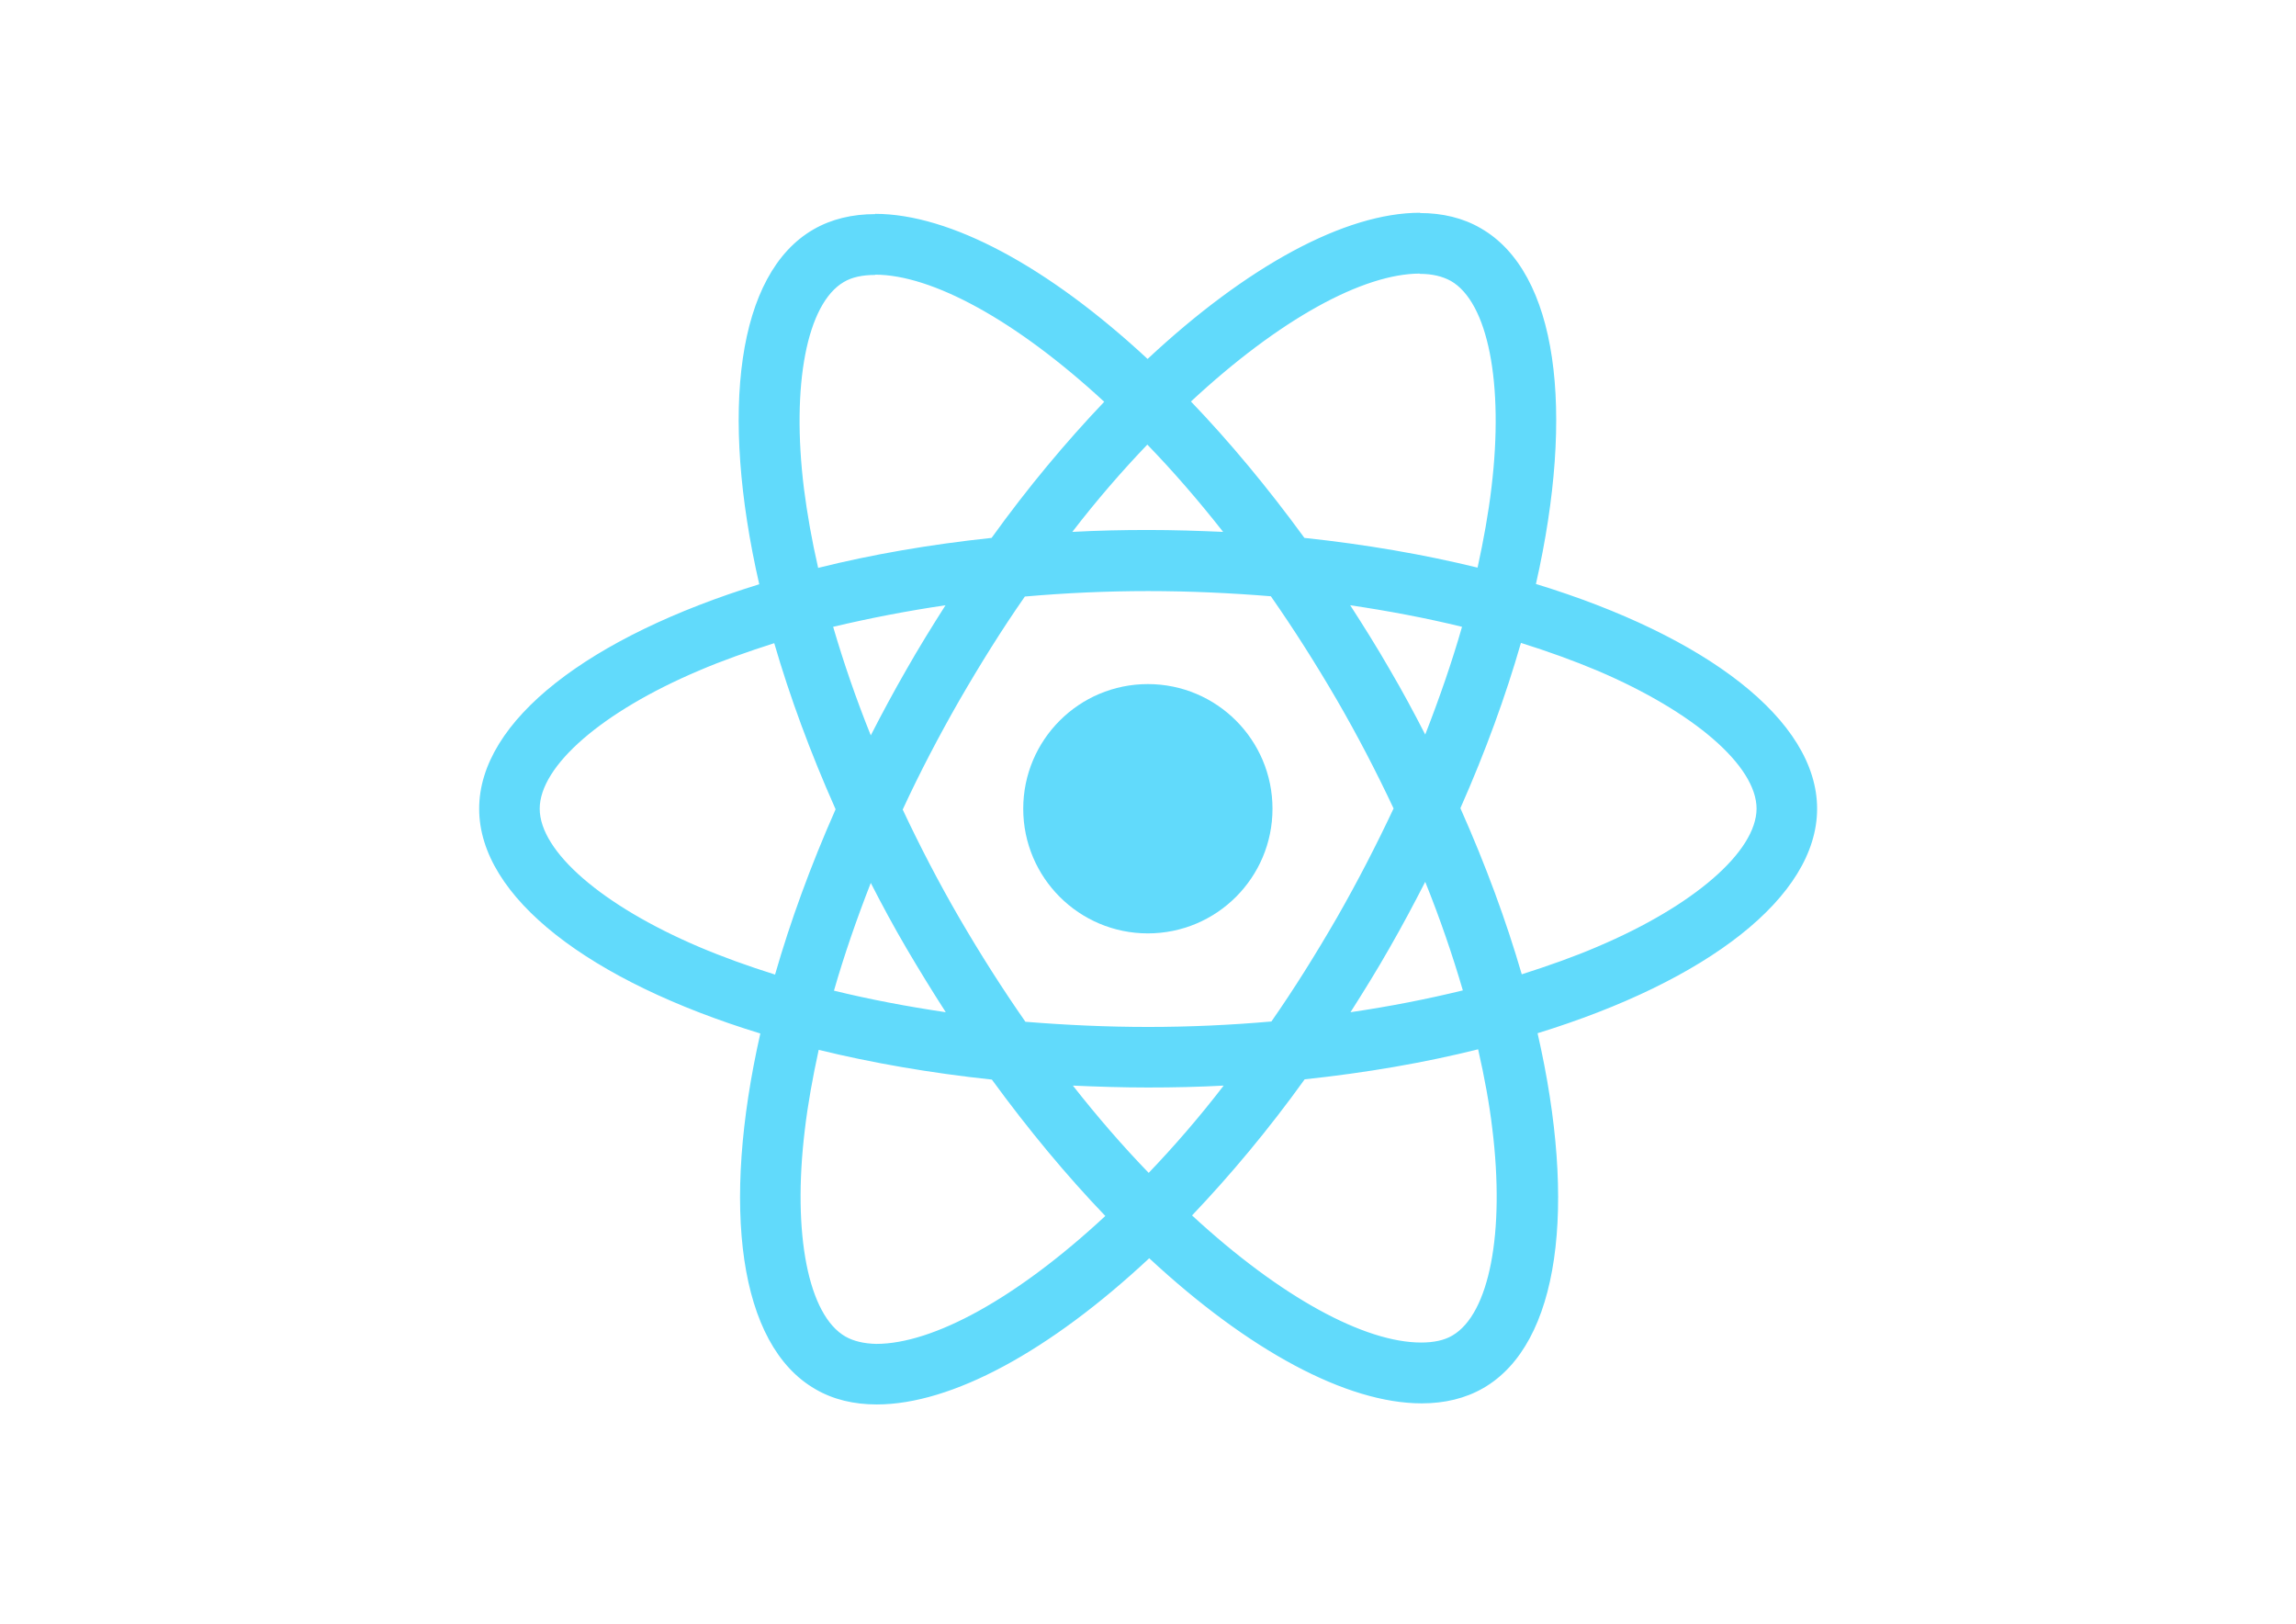
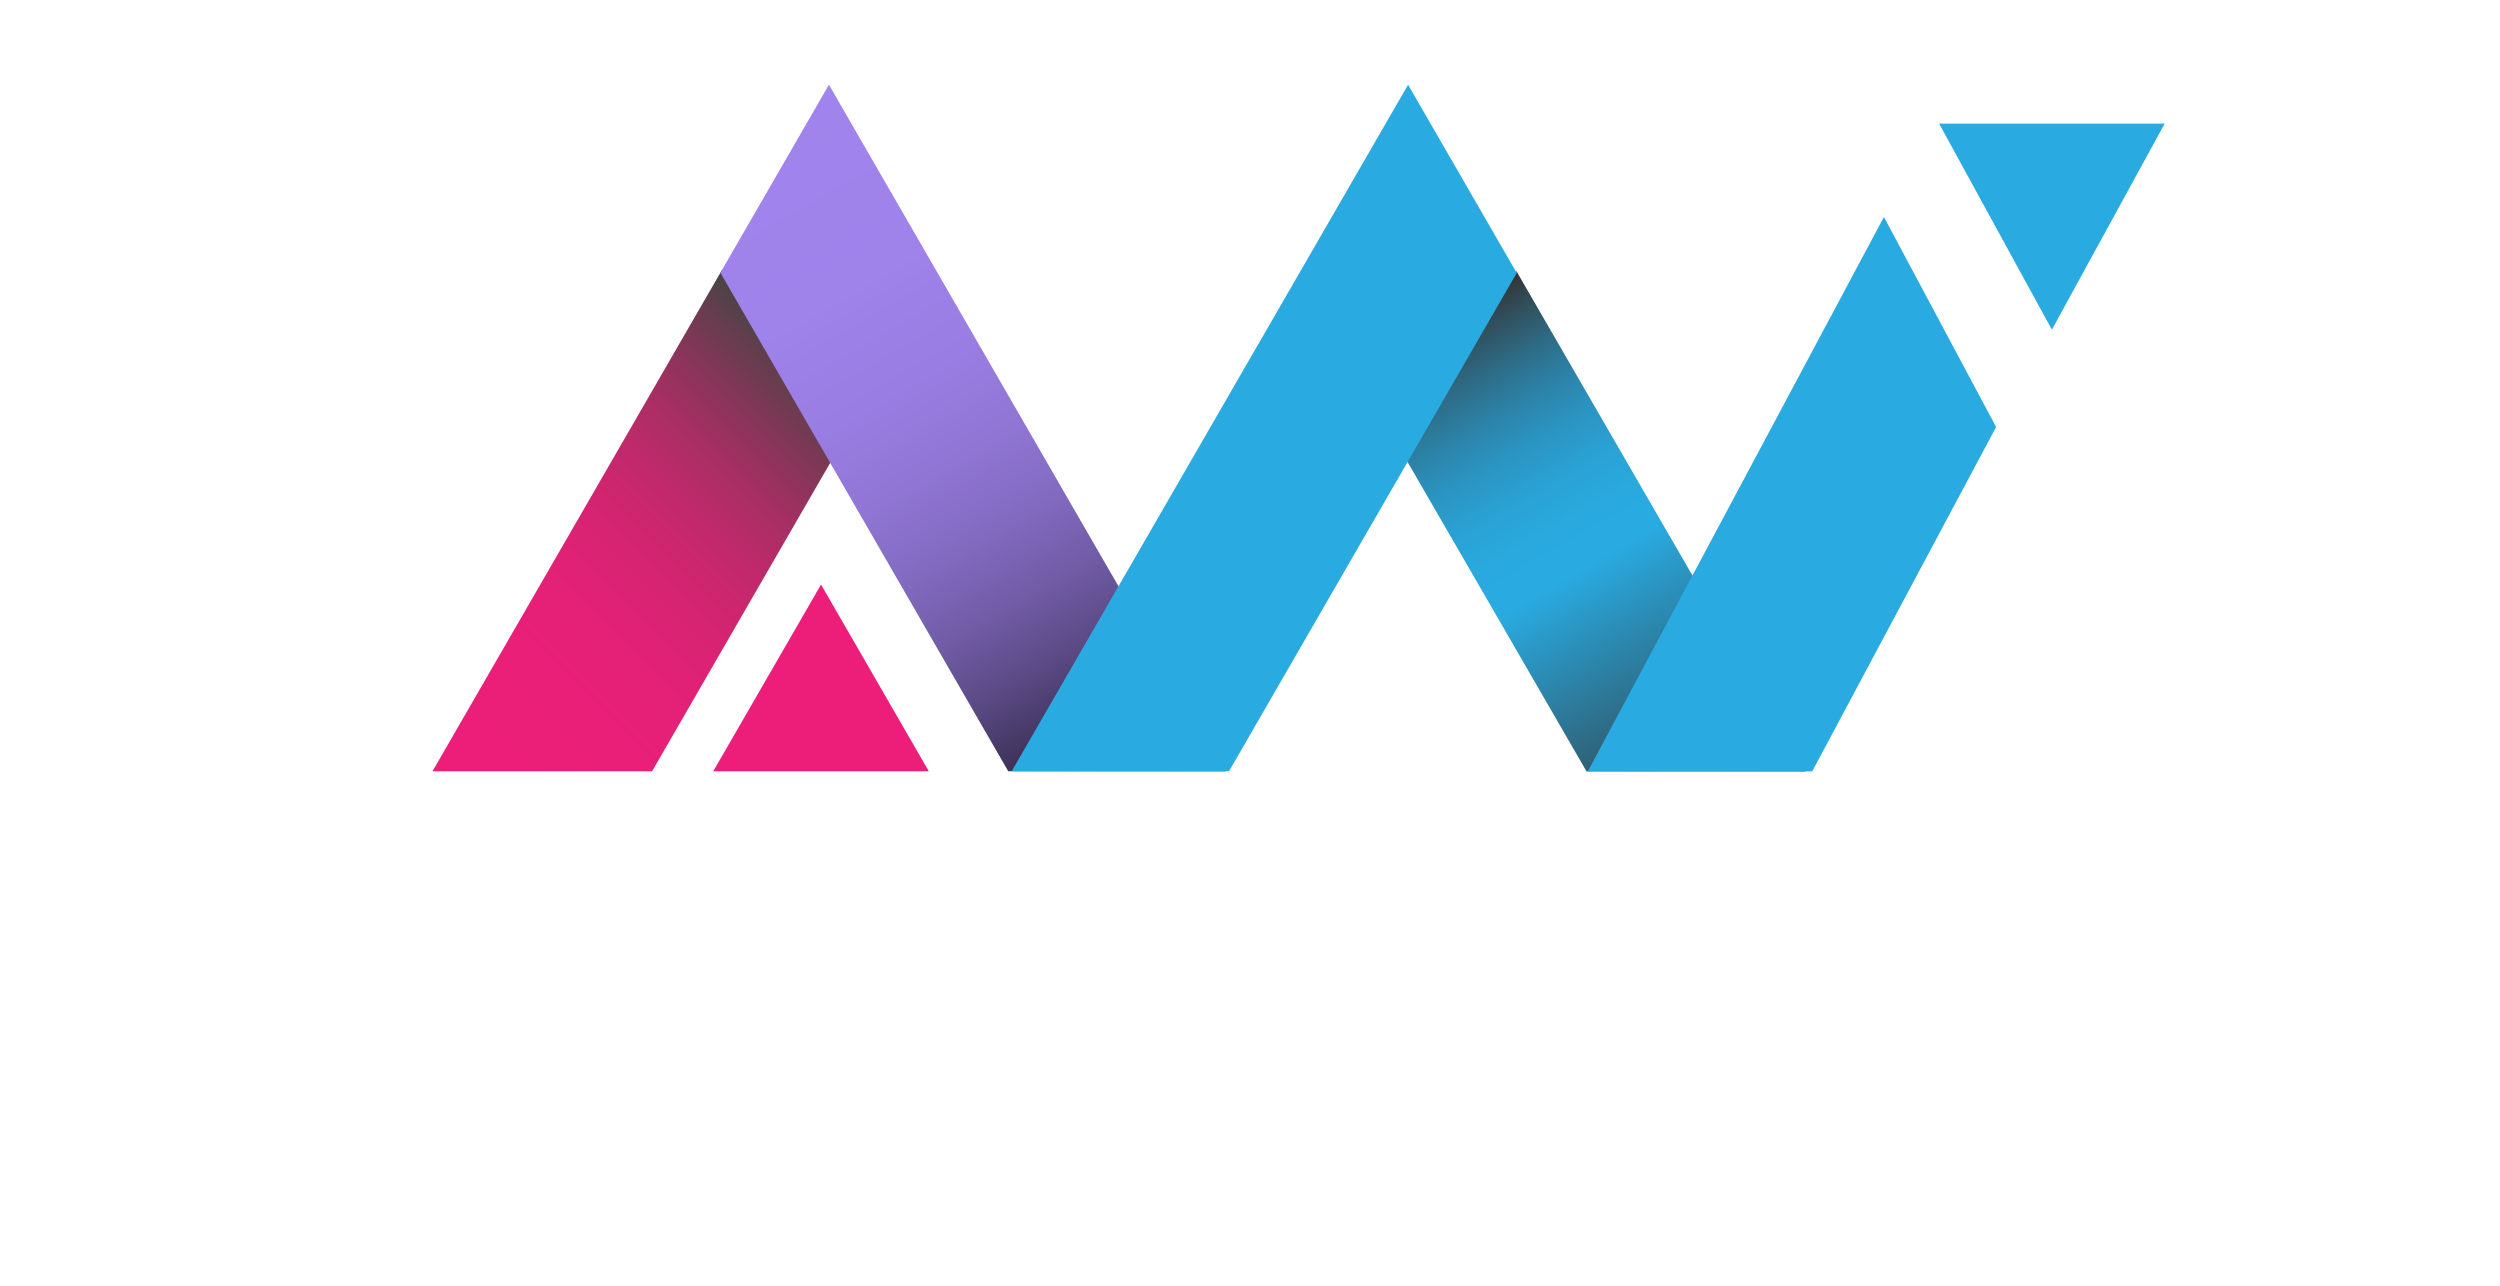
- <svg xmlns="http://www.w3.org/2000/svg" viewBox="0 0 841.9 595.3">
-   <g fill="#61DAFB">
-     <path d="M666.3 296.5c0-32.5-40.7-63.3-103.1-82.4 14.4-63.6 8-114.2-20.2-130.4-6.5-3.8-14.1-5.6-22.4-5.6v22.3c4.6 0 8.3.9 11.4 2.6 13.6 7.8 19.5 37.5 14.9 75.7-1.1 9.4-2.9 19.3-5.1 29.4-19.6-4.8-41-8.5-63.5-10.9-13.5-18.5-27.5-35.3-41.6-50 32.6-30.3 63.2-46.9 84-46.9V78c-27.5 0-63.5 19.6-99.9 53.6-36.4-33.8-72.4-53.2-99.9-53.2v22.3c20.7 0 51.4 16.5 84 46.6-14 14.7-28 31.4-41.3 49.9-22.6 2.4-44 6.1-63.6 11-2.3-10-4-19.7-5.2-29-4.7-38.2 1.1-67.9 14.6-75.8 3-1.8 6.9-2.6 11.5-2.6V78.5c-8.4 0-16 1.8-22.6 5.6-28.1 16.2-34.4 66.7-19.9 130.1-62.2 19.2-102.7 49.9-102.7 82.3 0 32.5 40.7 63.3 103.1 82.4-14.4 63.6-8 114.2 20.2 130.4 6.5 3.8 14.1 5.6 22.5 5.6 27.5 0 63.5-19.6 99.9-53.6 36.4 33.8 72.4 53.2 99.9 53.2 8.4 0 16-1.8 22.6-5.6 28.1-16.2 34.4-66.7 19.9-130.1 62-19.1 102.5-49.9 102.5-82.3zm-130.2-66.7c-3.7 12.9-8.3 26.2-13.5 39.5-4.1-8-8.4-16-13.1-24-4.6-8-9.5-15.8-14.4-23.4 14.2 2.1 27.9 4.7 41 7.9zm-45.8 106.5c-7.8 13.5-15.8 26.3-24.1 38.2-14.9 1.3-30 2-45.2 2-15.1 0-30.2-.7-45-1.9-8.3-11.9-16.4-24.6-24.2-38-7.6-13.1-14.5-26.4-20.8-39.8 6.2-13.4 13.2-26.8 20.7-39.9 7.8-13.5 15.8-26.3 24.1-38.2 14.9-1.3 30-2 45.2-2 15.1 0 30.2.7 45 1.9 8.3 11.9 16.4 24.6 24.2 38 7.6 13.1 14.5 26.4 20.8 39.8-6.3 13.4-13.2 26.8-20.7 39.9zm32.3-13c5.4 13.4 10 26.8 13.8 39.8-13.1 3.2-26.9 5.9-41.2 8 4.9-7.7 9.8-15.6 14.4-23.7 4.6-8 8.9-16.1 13-24.1zM421.2 430c-9.3-9.6-18.6-20.3-27.8-32 9 .4 18.2.7 27.5.7 9.4 0 18.7-.2 27.8-.7-9 11.7-18.3 22.4-27.5 32zm-74.4-58.9c-14.2-2.1-27.9-4.7-41-7.9 3.7-12.9 8.3-26.2 13.5-39.5 4.1 8 8.4 16 13.1 24 4.7 8 9.5 15.8 14.4 23.4zM420.7 163c9.3 9.6 18.6 20.3 27.8 32-9-.4-18.2-.7-27.5-.7-9.4 0-18.7.2-27.8.7 9-11.7 18.3-22.4 27.5-32zm-74 58.9c-4.9 7.7-9.8 15.6-14.4 23.7-4.6 8-8.9 16-13 24-5.4-13.4-10-26.8-13.8-39.8 13.1-3.1 26.9-5.8 41.2-7.9zm-90.5 125.2c-35.4-15.1-58.3-34.9-58.3-50.6 0-15.7 22.9-35.6 58.3-50.6 8.6-3.7 18-7 27.7-10.1 5.7 19.6 13.2 40 22.5 60.9-9.2 20.8-16.6 41.1-22.2 60.6-9.9-3.1-19.3-6.5-28-10.2zM310 490c-13.6-7.8-19.5-37.5-14.9-75.7 1.1-9.4 2.9-19.3 5.1-29.4 19.6 4.8 41 8.5 63.5 10.9 13.5 18.5 27.5 35.3 41.6 50-32.6 30.3-63.2 46.9-84 46.9-4.5-.1-8.3-1-11.3-2.7zm237.2-76.2c4.7 38.2-1.1 67.9-14.6 75.8-3 1.8-6.9 2.6-11.5 2.6-20.7 0-51.4-16.5-84-46.6 14-14.7 28-31.4 41.3-49.9 22.6-2.4 44-6.1 63.6-11 2.3 10.1 4.1 19.8 5.2 29.1zm38.5-66.7c-8.6 3.7-18 7-27.7 10.1-5.7-19.6-13.2-40-22.5-60.9 9.2-20.8 16.6-41.1 22.2-60.6 9.9 3.1 19.3 6.5 28.1 10.2 35.4 15.1 58.3 34.9 58.3 50.6-.1 15.7-23 35.6-58.4 50.6zM320.8 78.4z" />
-     <circle cx="420.9" cy="296.5" r="45.7" />
-     <path d="M520.5 78.1z" />
+ <svg xmlns="http://www.w3.org/2000/svg" version="1.1" id="Слой_1" x="0px" y="0px" viewBox="0 0 560 288" style="enable-background:new 0 0 560 288;" xml:space="preserve">
+   <style type="text/css">
+ 	.st0{fill:url(#SVGID_1_);}
+ 	.st1{fill:url(#SVGID_2_);}
+ 	.st2{fill:url(#SVGID_3_);}
+ 	.st3{fill:url(#SVGID_4_);}
+ 	.st4{fill:url(#SVGID_5_);}
+ 	.st5{display:none;}
+ 	.st6{display:inline;fill:#29ABE2;}
+ 	.st7{display:none;fill:#29ABE2;}
+ 	.st8{fill:#ED1E79;}
+ 	.st9{fill:url(#SVGID_6_);}
+ 	.st10{fill:#29ABE2;}
+ </style>
+   <g>
+     <linearGradient id="SVGID_1_" gradientUnits="userSpaceOnUse" x1="97.299" y1="173.204" x2="185.932" y2="84.572">
+       <stop offset="1.198083e-07" style="stop-color:#ED1E79" />
+       <stop offset="0.262" style="stop-color:#EA1F78" />
+       <stop offset="0.417" style="stop-color:#E22176" />
+       <stop offset="0.545" style="stop-color:#D42471" />
+       <stop offset="0.658" style="stop-color:#C0296B" />
+       <stop offset="0.761" style="stop-color:#A62F63" />
+       <stop offset="0.857" style="stop-color:#853659" />
+       <stop offset="0.946" style="stop-color:#603F4D" />
+       <stop offset="1" style="stop-color:#454545" />
+     </linearGradient>
+     <polygon class="st0" points="161.76,60.4 96.87,172.77 146.06,172.77 186.36,103  " />
+     <g>
+       <g>
+         <linearGradient id="SVGID_2_" gradientUnits="userSpaceOnUse" x1="186.332" y1="99.068" x2="186.332" y2="99.068">
+           <stop offset="2.444090e-07" style="stop-color:#ED1E79" />
+           <stop offset="0.262" style="stop-color:#EA1F78" />
+           <stop offset="0.417" style="stop-color:#E22176" />
+           <stop offset="0.545" style="stop-color:#D42471" />
+           <stop offset="0.658" style="stop-color:#C0296B" />
+           <stop offset="0.761" style="stop-color:#A62F63" />
+           <stop offset="0.857" style="stop-color:#853659" />
+           <stop offset="0.946" style="stop-color:#603F4D" />
+           <stop offset="1" style="stop-color:#454545" />
+         </linearGradient>
+         <path class="st1" d="M186.33,99.07" />
+       </g>
+       <g>
+         <linearGradient id="SVGID_3_" gradientUnits="userSpaceOnUse" x1="186.332" y1="100.27" x2="186.332" y2="100.27">
+           <stop offset="2.444090e-07" style="stop-color:#ED1E79" />
+           <stop offset="0.262" style="stop-color:#EA1F78" />
+           <stop offset="0.417" style="stop-color:#E22176" />
+           <stop offset="0.545" style="stop-color:#D42471" />
+           <stop offset="0.658" style="stop-color:#C0296B" />
+           <stop offset="0.761" style="stop-color:#A62F63" />
+           <stop offset="0.857" style="stop-color:#853659" />
+           <stop offset="0.946" style="stop-color:#603F4D" />
+           <stop offset="1" style="stop-color:#454545" />
+         </linearGradient>
+         <path class="st2" d="M186.33,100.27" />
+       </g>
+       <g>
+         <linearGradient id="SVGID_4_" gradientUnits="userSpaceOnUse" x1="186.16" y1="101.129" x2="186.16" y2="101.129">
+           <stop offset="2.444090e-07" style="stop-color:#ED1E79" />
+           <stop offset="0.262" style="stop-color:#EA1F78" />
+           <stop offset="0.417" style="stop-color:#E22176" />
+           <stop offset="0.545" style="stop-color:#D42471" />
+           <stop offset="0.658" style="stop-color:#C0296B" />
+           <stop offset="0.761" style="stop-color:#A62F63" />
+           <stop offset="0.857" style="stop-color:#853659" />
+           <stop offset="0.946" style="stop-color:#603F4D" />
+           <stop offset="1" style="stop-color:#454545" />
+         </linearGradient>
+         <path class="st3" d="M186.16,101.13" />
+       </g>
+     </g>
+   </g>
+   <g>
+     <linearGradient id="SVGID_5_" gradientUnits="userSpaceOnUse" x1="167.45" y1="29.51" x2="256.24" y2="183.3">
+       <stop offset="3.690097e-07" style="stop-color:#A183ED" />
+       <stop offset="0.235" style="stop-color:#9F82EA" />
+       <stop offset="0.375" style="stop-color:#9A7DE2" />
+       <stop offset="0.49" style="stop-color:#9075D4" />
+       <stop offset="0.592" style="stop-color:#826AC0" />
+       <stop offset="0.684" style="stop-color:#715CA6" />
+       <stop offset="0.77" style="stop-color:#5B4A85" />
+       <stop offset="0.852" style="stop-color:#41355F" />
+       <stop offset="0.927" style="stop-color:#241D34" />
+       <stop offset="0.998" style="stop-color:#030303" />
+       <stop offset="1" style="stop-color:#020202" />
+     </linearGradient>
+     <polygon class="st4" points="185.68,18.98 161.37,61.09 225.85,172.77 274.47,172.77  " />
+   </g>
+   <g class="st5">
+     <polygon class="st6" points="494.1,19.57 445.8,19.57 469.95,61.4  " />
+   </g>
+   <polygon class="st7" points="453.41,88.11 428.86,45.89 364.11,157.26 364.53,157.26 355.58,172.77 404.32,172.77 424.09,138.52 " />
+   <g>
+     <polygon class="st8" points="159.76,172.77 208.06,172.77 183.91,130.94  " />
+   </g>
+   <g>
+     <linearGradient id="SVGID_6_" gradientUnits="userSpaceOnUse" x1="386.051" y1="183.45" x2="321.325" y2="71.342">
+       <stop offset="2.444090e-07" style="stop-color:#333333" />
+       <stop offset="0.5" style="stop-color:#29ABE2" />
+       <stop offset="0.583" style="stop-color:#29A9DE" />
+       <stop offset="0.659" style="stop-color:#2AA1D3" />
+       <stop offset="0.732" style="stop-color:#2B94C1" />
+       <stop offset="0.803" style="stop-color:#2C82A7" />
+       <stop offset="0.873" style="stop-color:#2E6B85" />
+       <stop offset="0.942" style="stop-color:#314F5C" />
+       <stop offset="1" style="stop-color:#333333" />
+     </linearGradient>
+     <polygon class="st9" points="339.68,60.74 315.13,103.2 355.39,172.8 404.49,172.8  " />
+   </g>
+   <g>
+     <polygon class="st10" points="422,48.6 447.13,95.65 405.93,172.8 355.67,172.8  " />
+   </g>
+   <g>
+     <polygon class="st10" points="315.41,18.98 226.61,172.77 275.29,172.77 339.75,61.14  " />
+   </g>
+   <g>
+     <polygon class="st10" points="484.89,27.69 434.36,27.69 459.62,73.85  " />
  </g>
</svg>
